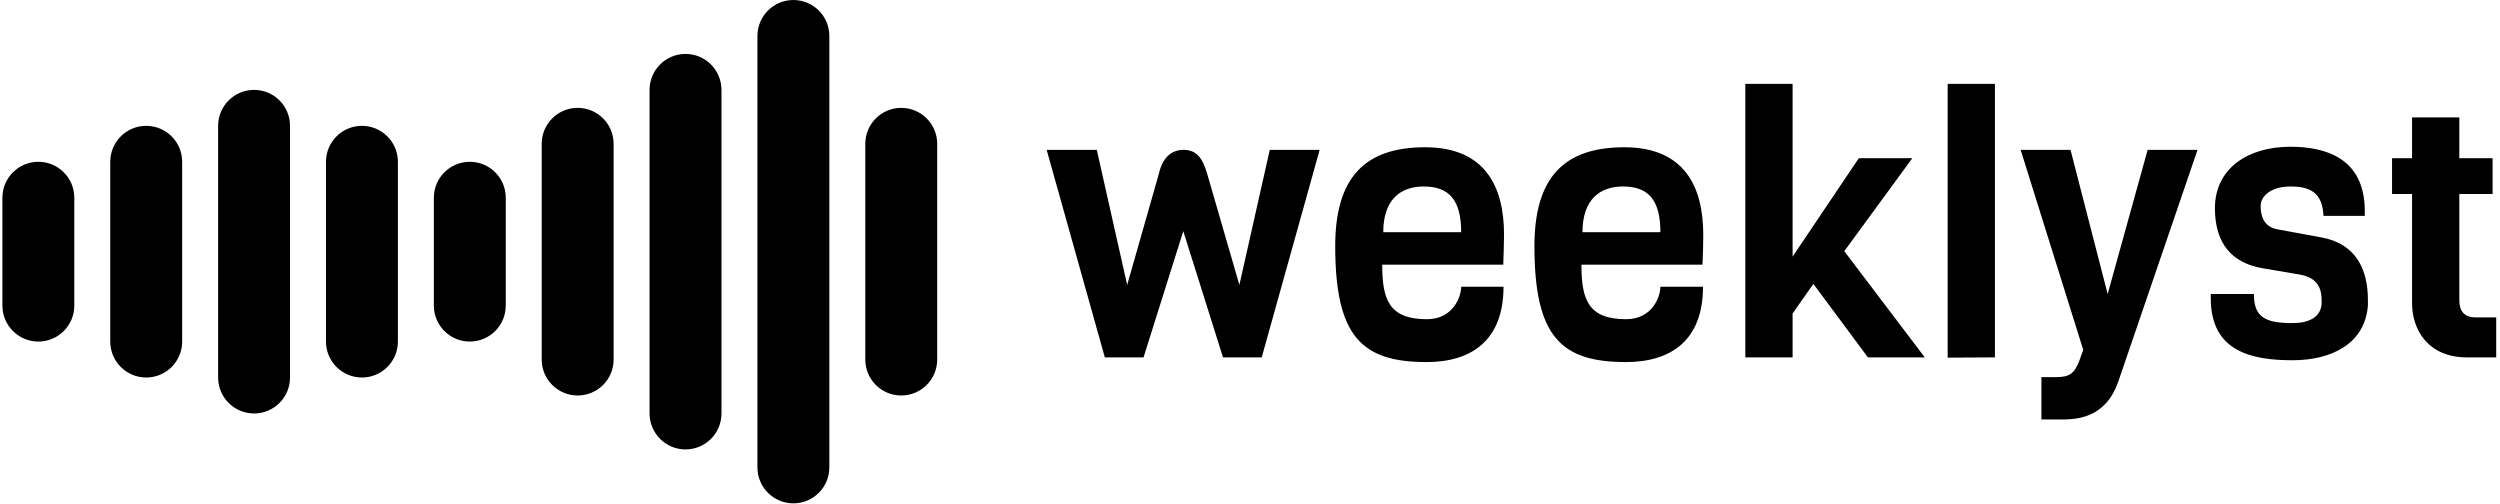
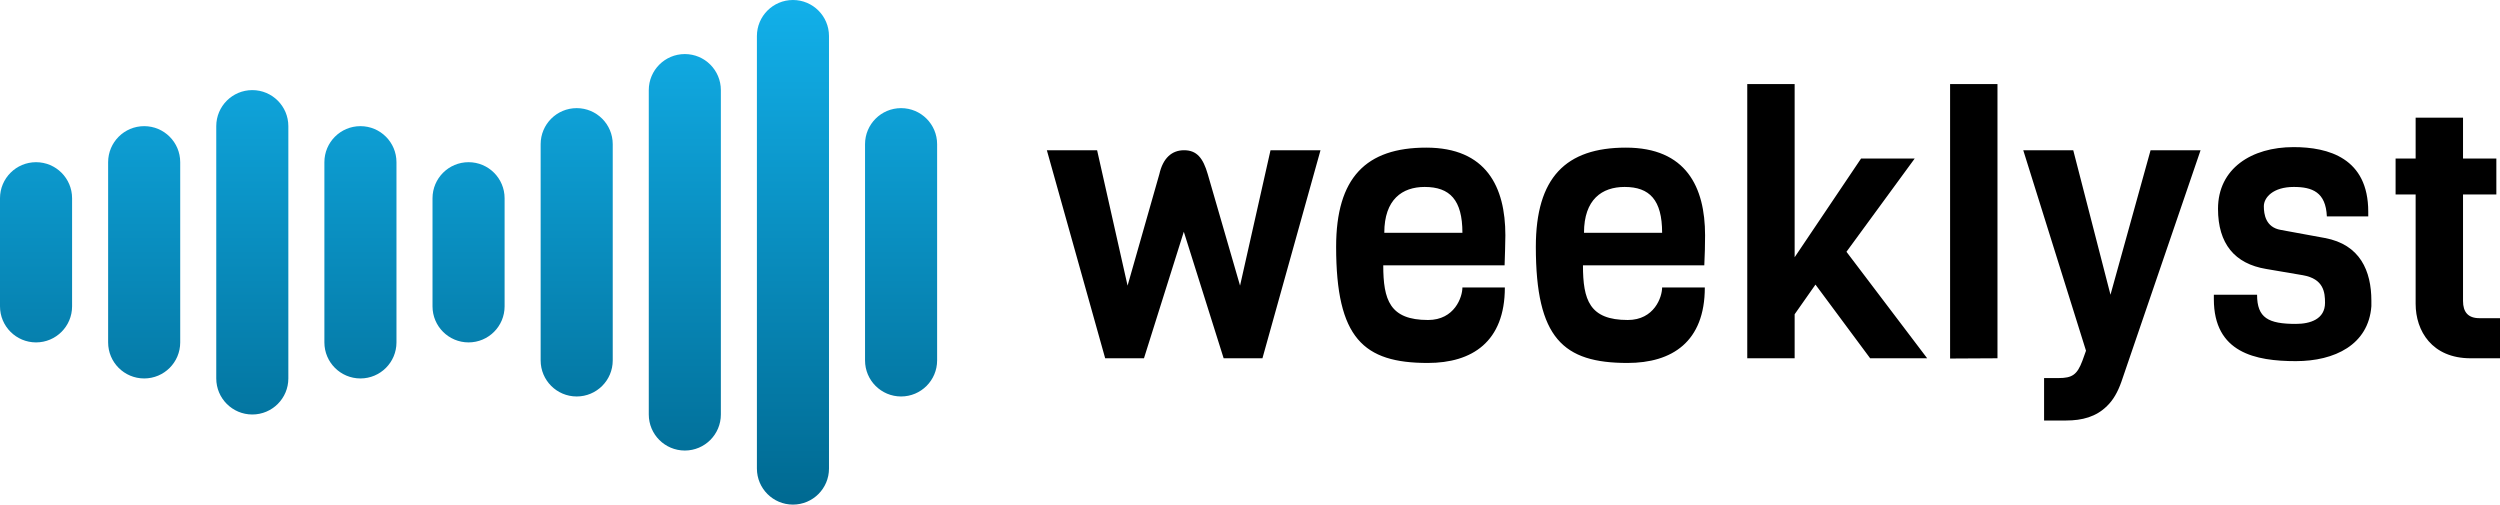
- <svg xmlns="http://www.w3.org/2000/svg" data-v-423bf9ae="" viewBox="0 0 447 90" class="iconLeft">
-   <g data-v-423bf9ae="" id="40660388-4968-4375-b413-64635692b91d" fill="black" transform="matrix(4.643963,0,0,4.643963,186.8642,-2.089783)">
+ <svg xmlns="http://www.w3.org/2000/svg" viewBox="25.922 58.116 445.894 90" width="445.894px" height="90px">
+   <defs>
+     <linearGradient gradientUnits="userSpaceOnUse" x1="15" y1="9" x2="15" y2="23" id="gradient-0">
+       <stop offset="0" style="stop-color: rgb(7.059% 69.02% 91.765%)" />
+       <stop offset="1" style="stop-color: rgb(0% 41.132% 56.76%)" />
+     </linearGradient>
+   </defs>
+   <g data-v-423bf9ae="" id="40660388-4968-4375-b413-64635692b91d" fill="black" transform="matrix(4.643963, 0, 0, 4.643963, 212.3575, 56.02586)">
    <path d="M10.57 6.22L8.65 6.22L7.48 11.42L6.24 7.14C6.06 6.52 5.82 6.22 5.33 6.22C4.86 6.22 4.52 6.52 4.38 7.14L3.16 11.42L1.99 6.22L0.06 6.22L2.30 14.21L3.79 14.21L5.32 9.35L6.85 14.21L8.34 14.21ZM17.64 10.64C17.65 10.25 17.67 9.84 17.67 9.49C17.67 7.63 16.94 6.12 14.63 6.12C12.32 6.12 11.17 7.27 11.17 9.93C11.17 13.44 12.22 14.39 14.69 14.39C16.39 14.39 17.65 13.58 17.65 11.49L16.02 11.49C16.02 11.86 15.72 12.74 14.70 12.74C13.23 12.74 12.98 11.97 12.98 10.64ZM13.02 9.39C13.02 8.11 13.71 7.63 14.57 7.63C15.54 7.63 16.02 8.13 16.02 9.39ZM25.31 10.64C25.33 10.25 25.34 9.84 25.34 9.49C25.34 7.63 24.61 6.12 22.30 6.12C19.99 6.12 18.84 7.27 18.84 9.93C18.84 13.44 19.89 14.39 22.36 14.39C24.07 14.39 25.33 13.58 25.33 11.49L23.69 11.49C23.69 11.86 23.39 12.74 22.37 12.74C20.90 12.74 20.65 11.97 20.65 10.64ZM20.69 9.39C20.69 8.11 21.38 7.63 22.25 7.63C23.21 7.63 23.69 8.13 23.69 9.39ZM33.87 14.21L30.77 10.12L33.39 6.54L31.33 6.54L28.78 10.33L28.78 3.68L26.96 3.68L26.96 14.21L28.78 14.21L28.78 12.52L29.58 11.38L31.68 14.21ZM36.57 14.21L36.57 3.68L34.75 3.68L34.75 14.22ZM44.37 6.22L42.45 6.22L40.91 11.77L39.48 6.22L37.56 6.22L39.97 13.92L39.83 14.31C39.63 14.84 39.44 14.97 38.92 14.97L38.36 14.97L38.36 16.60L39.21 16.60C39.82 16.60 40.36 16.46 40.78 16.04C41.01 15.82 41.19 15.51 41.33 15.11ZM50.93 12.00C50.93 10.86 50.50 9.84 49.14 9.59L47.45 9.28C46.87 9.18 46.80 8.68 46.80 8.37C46.80 8.04 47.15 7.63 47.95 7.63C48.66 7.63 49.18 7.83 49.22 8.76L50.81 8.76L50.81 8.58C50.81 6.52 49.28 6.10 47.94 6.10C46.33 6.10 45.04 6.92 45.04 8.47C45.04 9.81 45.68 10.58 46.89 10.78L48.30 11.02C49.10 11.16 49.15 11.68 49.15 12.08C49.15 12.71 48.58 12.89 48.03 12.89C46.97 12.89 46.54 12.66 46.54 11.77L44.88 11.77L44.88 11.94C44.88 14 46.48 14.32 48.03 14.32C49.52 14.32 50.82 13.69 50.93 12.21ZM55.87 14.21L55.87 12.67L55.08 12.67C54.64 12.67 54.45 12.43 54.45 12.01L54.45 7.92L55.73 7.92L55.73 6.54L54.45 6.54L54.45 4.97L52.63 4.97L52.63 6.54L51.86 6.54L51.86 7.92L52.63 7.92L52.63 12.12C52.63 13.16 53.26 14.21 54.74 14.21Z" />
  </g>
-   <g data-v-423bf9ae="" id="f514512b-2818-412d-b8ce-4420a419ffa0" transform="matrix(6.428571,0,0,6.428571,-12.42857,-57.85714)" stroke="none" fill="black">
-     <path d="M3 13.5a1 1 0 00-1 1v3a1 1 0 002 0v-3a1 1 0 00-1-1zM6 12.5a1 1 0 00-1 1v5a1 1 0 002 0v-5a1 1 0 00-1-1zM9 11.5a1 1 0 00-1 1v7a1 1 0 002 0v-7a1 1 0 00-1-1zM12 12.5a1 1 0 00-1 1v5a1 1 0 002 0v-5a1 1 0 00-1-1zM15 13.5a1 1 0 00-1 1v3a1 1 0 002 0v-3a1 1 0 00-1-1zM18 12a1 1 0 00-1 1v6a1 1 0 002 0v-6a1 1 0 00-1-1zM27 12a1 1 0 00-1 1v6a1 1 0 002 0v-6a1 1 0 00-1-1zM21 10.5a1 1 0 00-1 1v9a1 1 0 002 0v-9a1 1 0 00-1-1zM24 9a1 1 0 00-1 1v12a1 1 0 002 0V10a1 1 0 00-1-1z" />
+   <g data-v-423bf9ae="" id="f514512b-2818-412d-b8ce-4420a419ffa0" transform="matrix(6.428571, 0, 0, 6.428571, 13.06467, 0.258498)" stroke="none" fill="black">
+     <path d="M3 13.5a1 1 0 00-1 1v3a1 1 0 002 0v-3a1 1 0 00-1-1zM6 12.5a1 1 0 00-1 1v5a1 1 0 002 0v-5a1 1 0 00-1-1zM9 11.5a1 1 0 00-1 1v7a1 1 0 002 0v-7a1 1 0 00-1-1zM12 12.5a1 1 0 00-1 1v5a1 1 0 002 0v-5a1 1 0 00-1-1zM15 13.5a1 1 0 00-1 1v3a1 1 0 002 0v-3a1 1 0 00-1-1zM18 12a1 1 0 00-1 1v6a1 1 0 002 0v-6a1 1 0 00-1-1zM27 12a1 1 0 00-1 1v6a1 1 0 002 0v-6a1 1 0 00-1-1zM21 10.5a1 1 0 00-1 1v9a1 1 0 002 0v-9a1 1 0 00-1-1zM24 9a1 1 0 00-1 1v12a1 1 0 002 0V10a1 1 0 00-1-1z" style="fill: url(&quot;#gradient-0&quot;);" />
  </g>
</svg>
